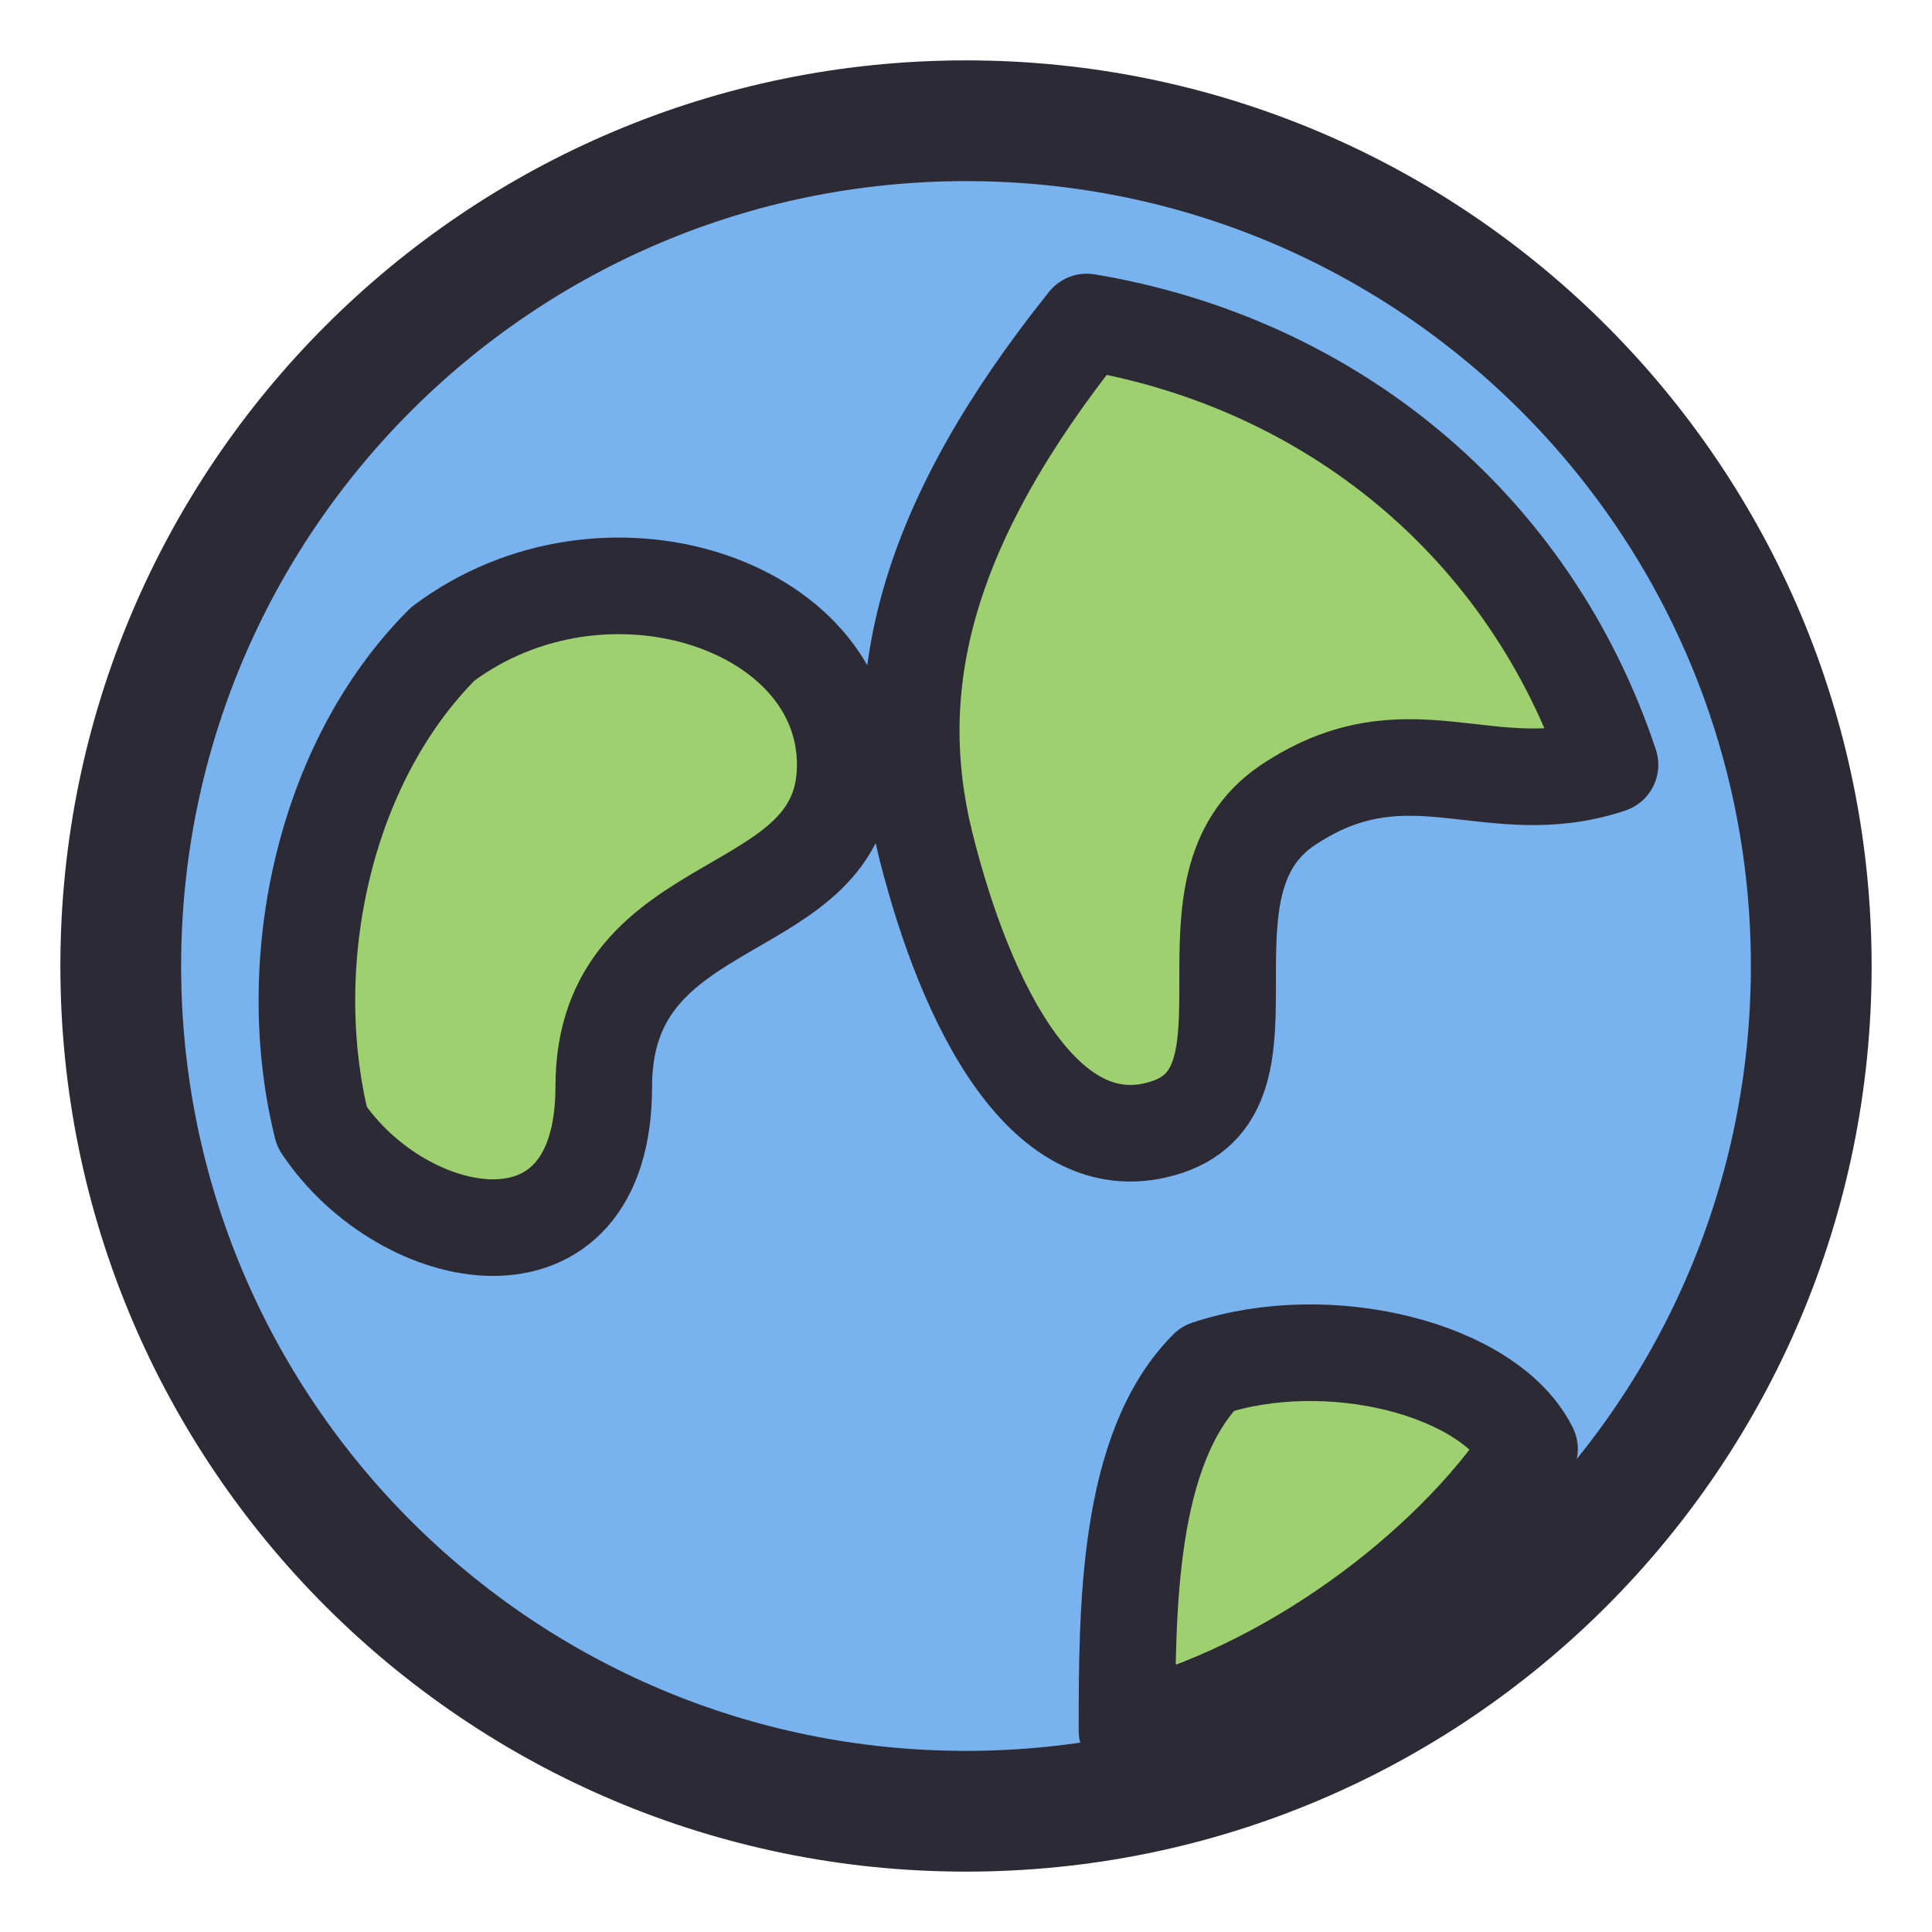
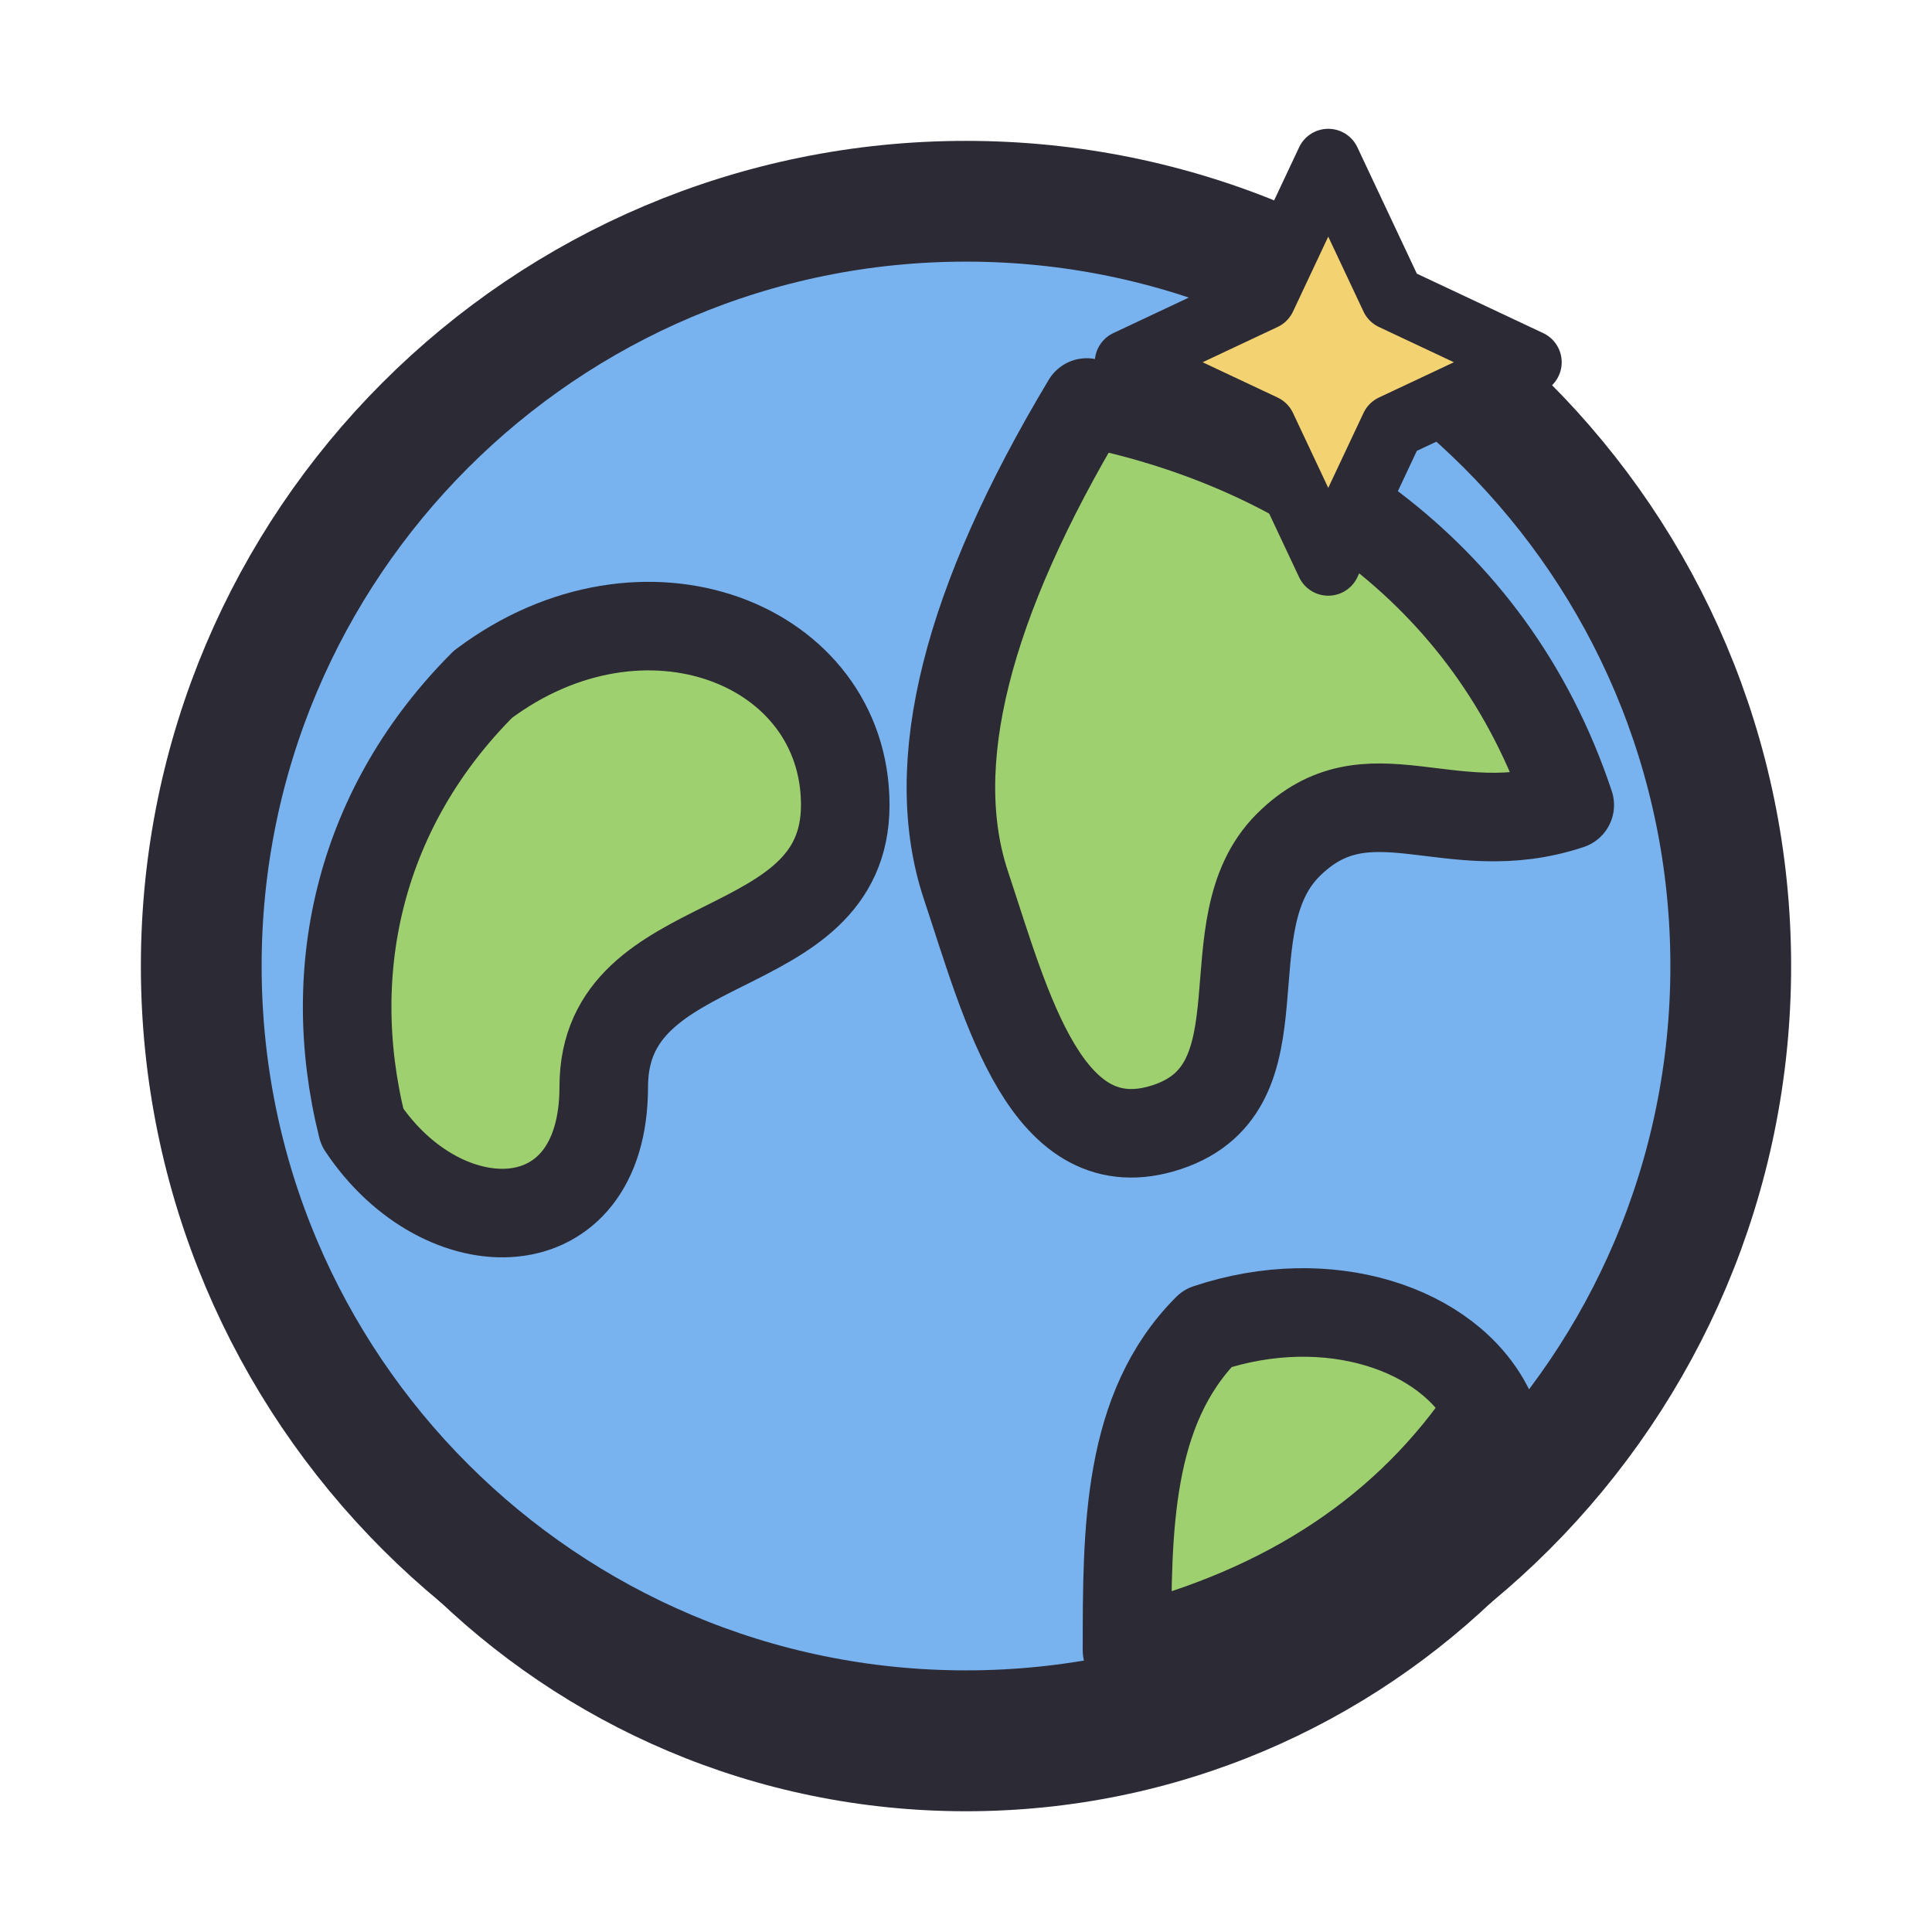
<svg xmlns="http://www.w3.org/2000/svg" viewBox="0 0 48 48">
-   <circle cx="24" cy="24" r="21" fill="#78b2ef" stroke="#2c2a35" stroke-width="3" />
-   <path d="M11 16c4-3 10-1 10 3s-6 3-6 8-5 4-7 1c-1-4 0-9 3-12zM27 8c6 1 11 5 13 11-3 1-5-1-8 1s0 7-3 8-5-3-6-7 0-8 4-13zM30 34c3-1 7 0 8 2-2 3-6 6-10 7 0-3 0-7 2-9z" fill="#9fd06f" stroke="#2c2a35" stroke-width="2.4" stroke-linejoin="round" />
+   <circle cx="24" cy="26" r="19" fill="#2c2a35" />
+   <circle cx="24" cy="24" r="19" fill="#78b2ef" stroke="#2c2a35" stroke-width="3" />
+   <path d="M12 17c4-3 9-1 9 3s-6 3-6 7-4 4-6 1c-1-4 0-8 3-11zM27 10c5 1 10 4 12 10-3 1-5-1-7 1s0 6-3 7-4-3-5-6 0-7 3-12zM30 33c3-1 6 0 7 2-2 3-5 5-9 6 0-3 0-6 2-8z" fill="#9fd06f" stroke="#2c2a35" stroke-width="2.2" stroke-linejoin="round" />
+   <path d="M33 4l1.6 3.4L38 9l-3.4 1.6L33 14l-1.6-3.4L28 9l3.4-1.6z" fill="#f3d272" stroke="#2c2a35" stroke-width="1.6" stroke-linejoin="round" />
</svg>
